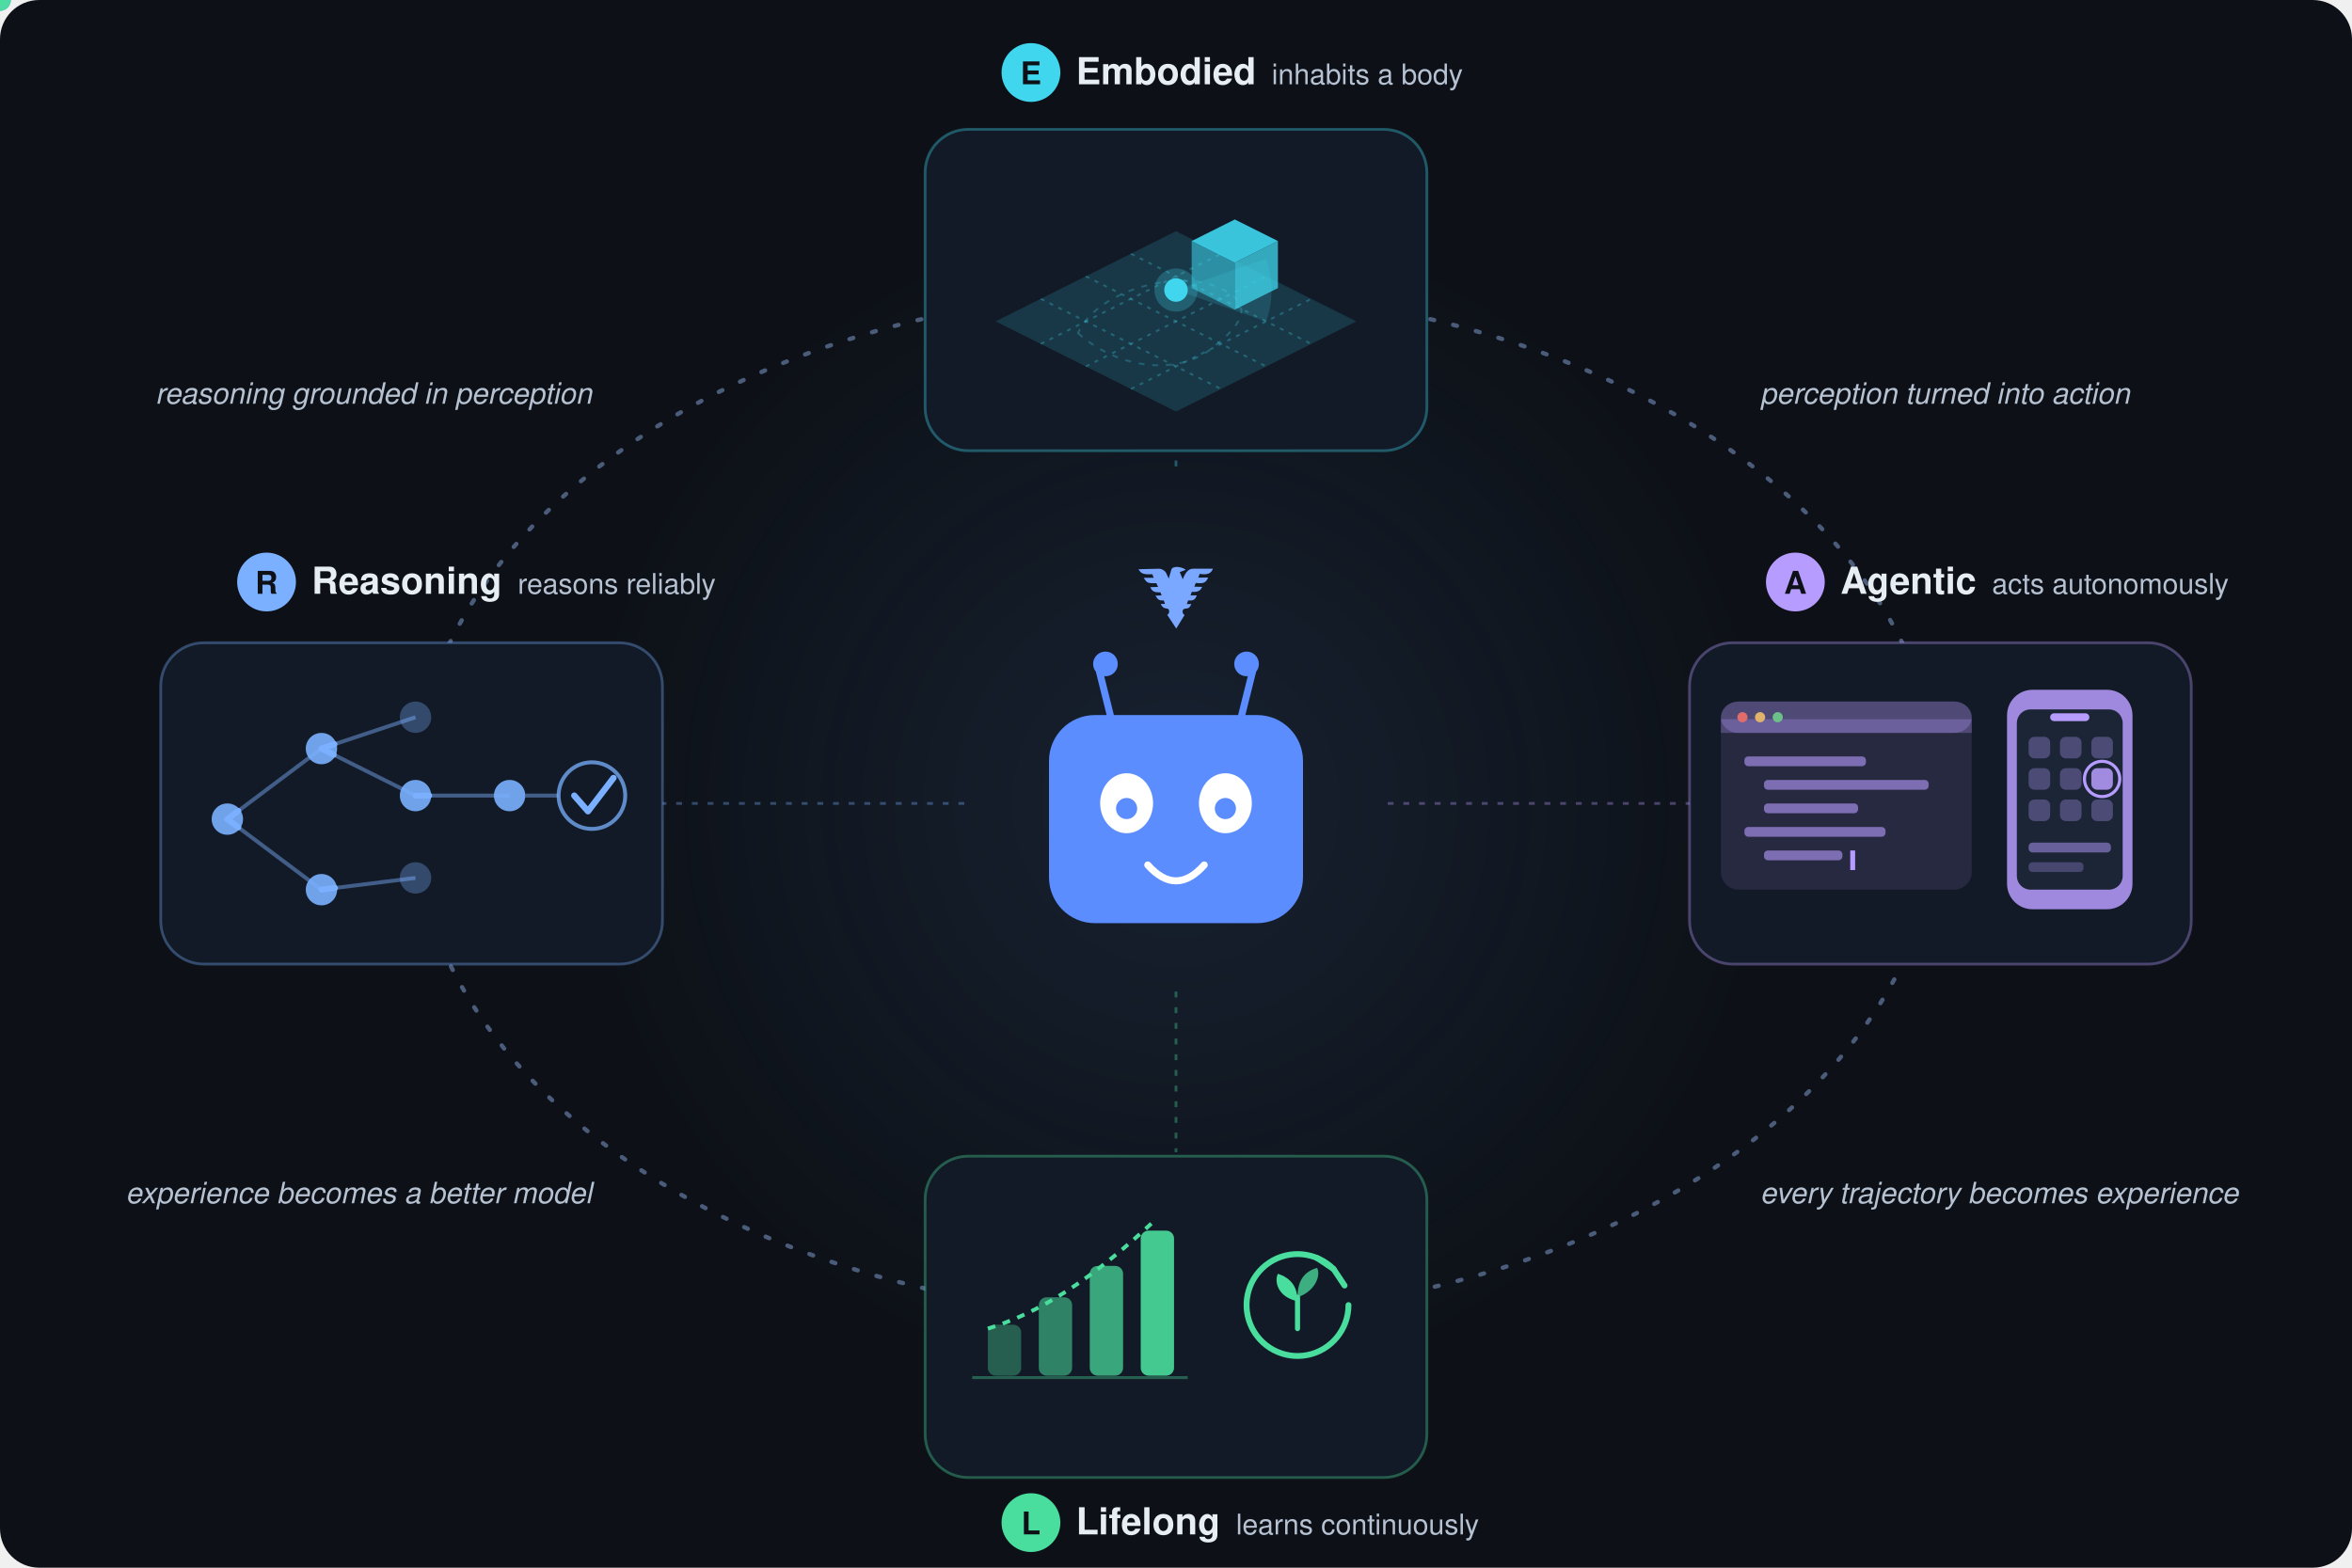
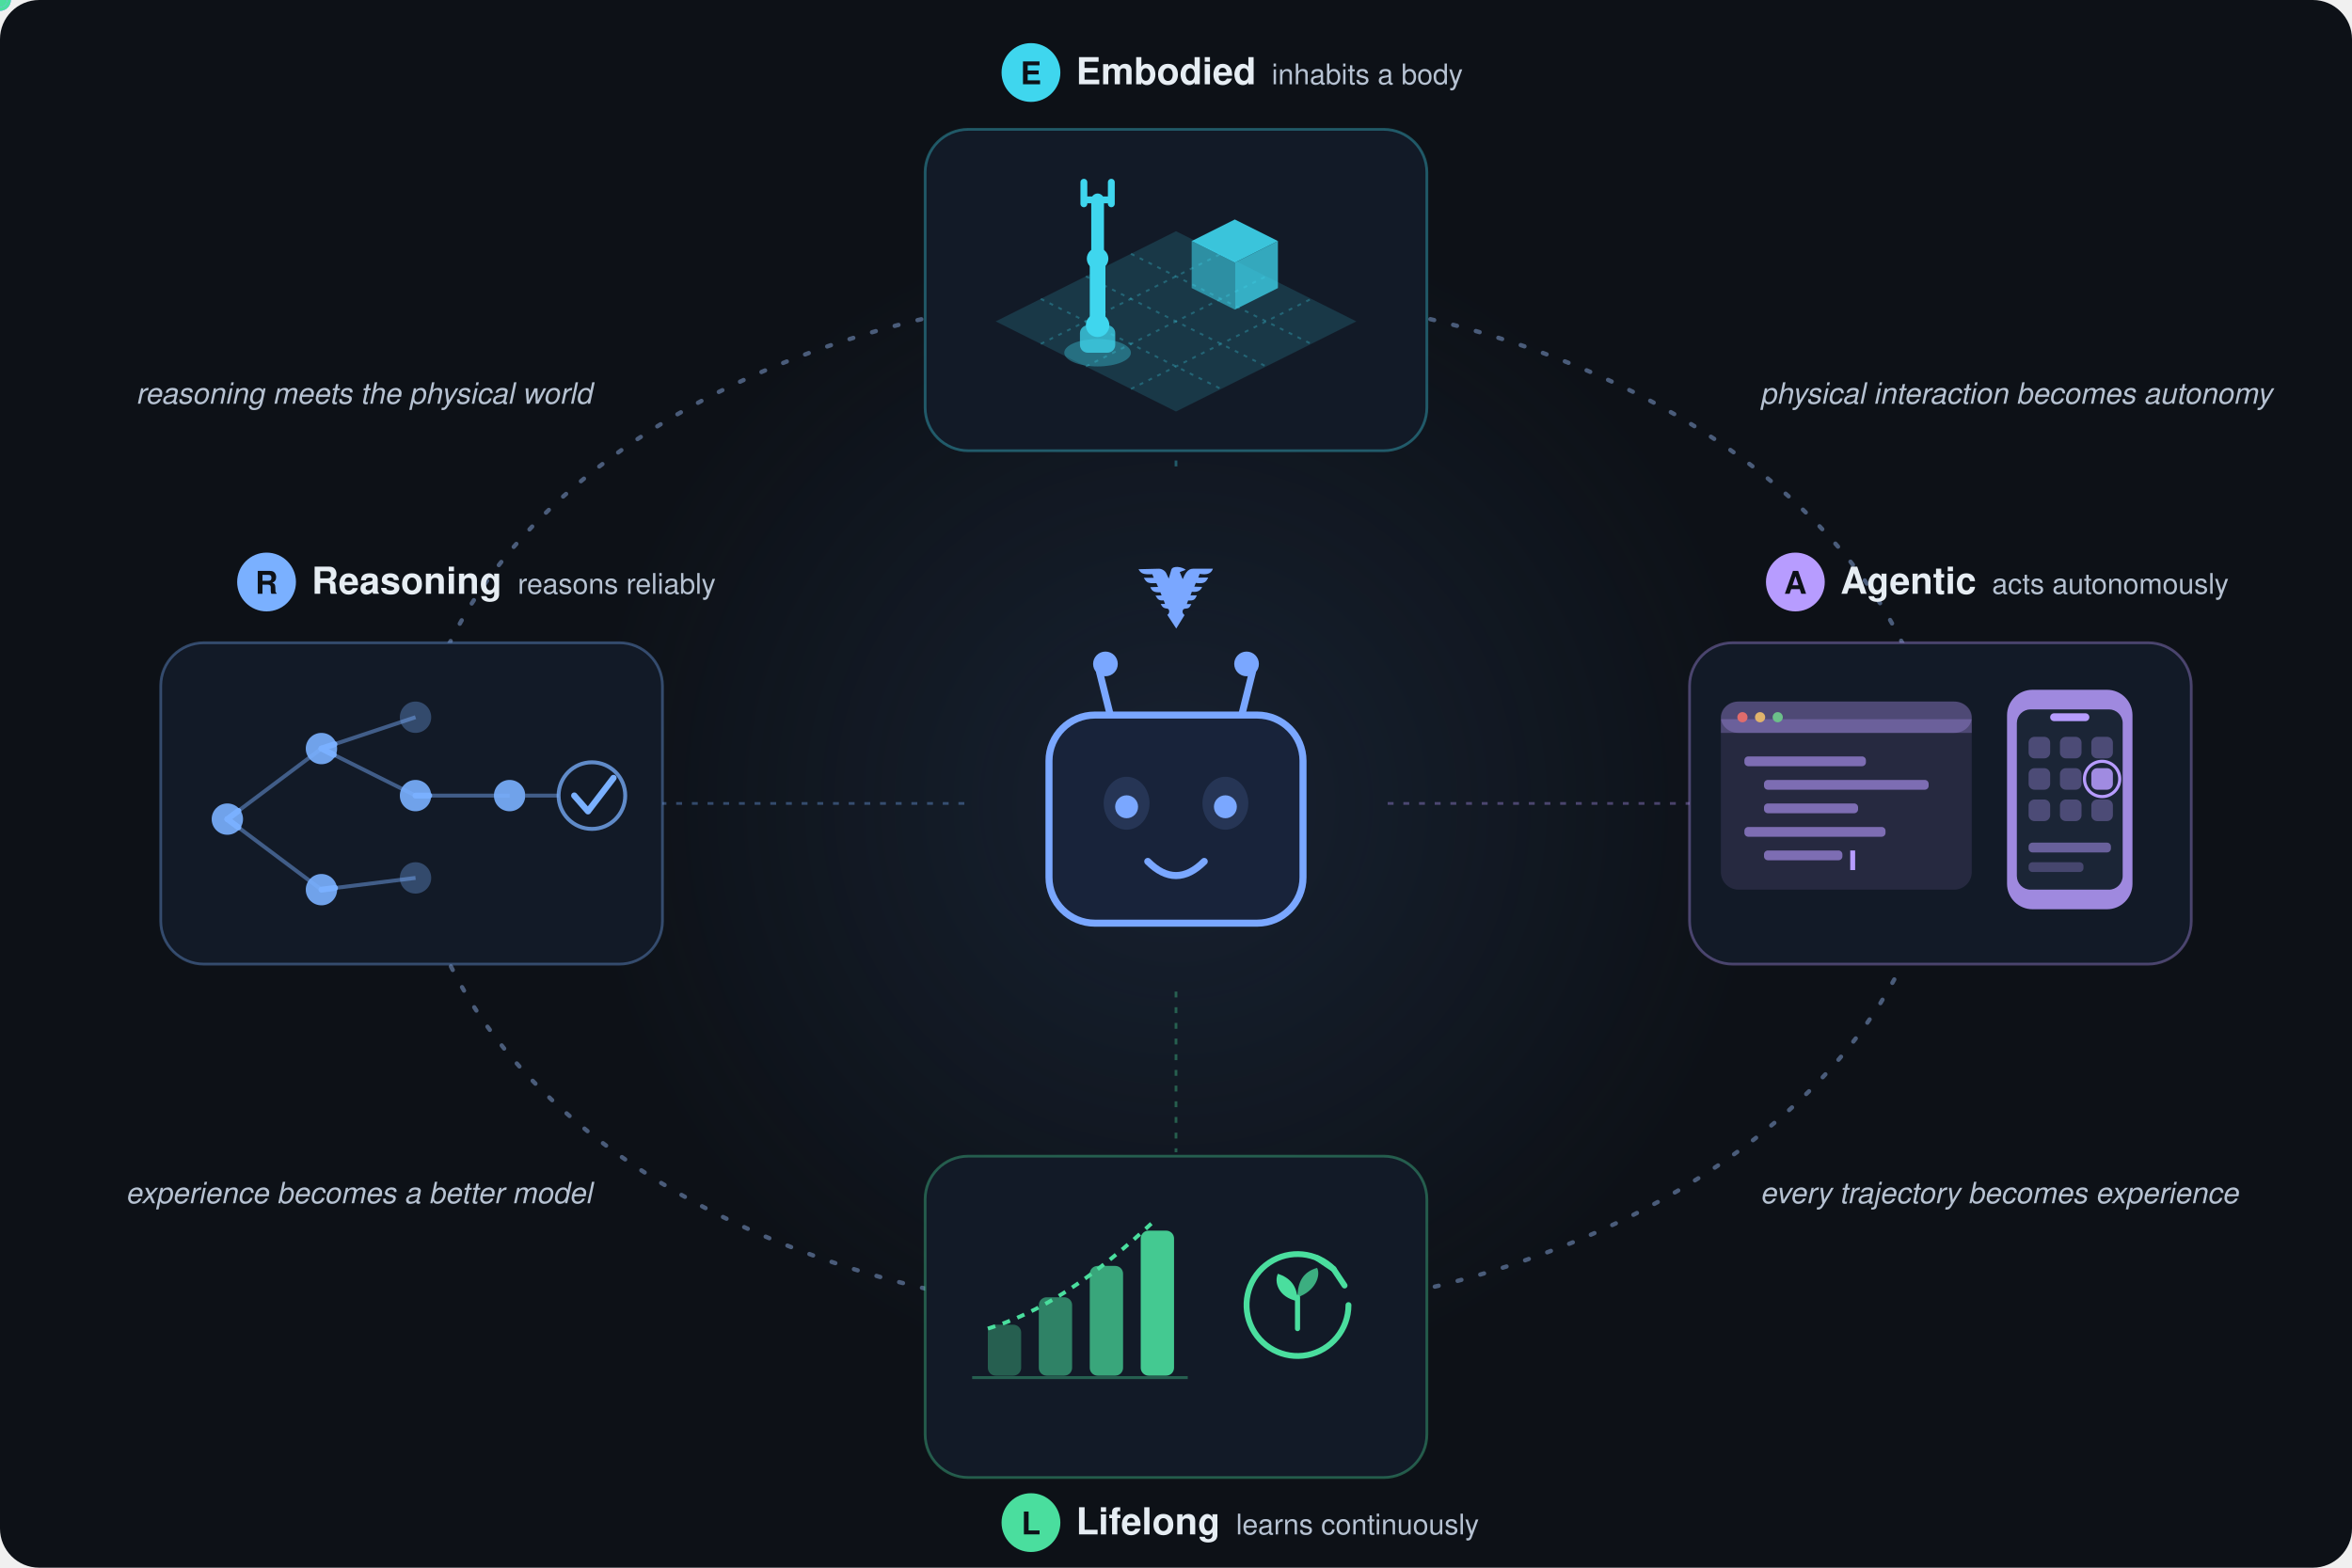
<svg xmlns="http://www.w3.org/2000/svg" width="1200" height="800" viewBox="0 0 1200 800" font-family="-apple-system, BlinkMacSystemFont, 'Segoe UI', 'Helvetica Neue', Helvetica, Arial, sans-serif">
  <style>
.halo{transform-box:fill-box;transform-origin:center;animation:halo 9s ease-in-out infinite}
@keyframes halo{0%,100%{transform:scale(1);opacity:1}50%{transform:scale(1.07);opacity:.8}}
.orbit{stroke-dasharray:2 10;animation:flow 14s linear infinite}
@keyframes flow{to{stroke-dashoffset:-240}}
.bot{transform-origin:220px 294px;animation:tilt 11s ease-in-out infinite}
@keyframes tilt{0%,100%{transform:rotate(0)}12%{transform:rotate(-8deg)}26%{transform:rotate(0)}40%{transform:rotate(4deg)}55%{transform:rotate(0)}70%{transform:rotate(7deg)}85%{transform:rotate(-3deg)}}
.tip{animation:tip 1.4s ease-in-out infinite}.tip2{animation-delay:.4s}
@keyframes tip{0%,100%{opacity:.5}50%{opacity:1}}
.blink{transform-box:fill-box;transform-origin:center;animation:blink 4s ease-in-out infinite}
@keyframes blink{0%,92%,100%{transform:scaleY(1)}95%,97%{transform:scaleY(.15)}}
.zone{transform-box:fill-box;transform-origin:center;animation:breathe 4s ease-in-out infinite}
@keyframes breathe{0%,100%{transform:scale(1)}50%{transform:scale(1.025)}}
.r-node{transform-box:fill-box;transform-origin:center;opacity:.9;animation:node 4.2s ease-in-out infinite}
.r-dead{opacity:.32;animation-name:dead}
@keyframes node{0%,12%,40%,100%{transform:scale(1)}24%{transform:scale(1.45)}}
@keyframes dead{0%,12%,100%{transform:scale(1);opacity:.32}24%{transform:scale(1.3);opacity:.7}}
.r-edge{stroke-width:2;stroke-opacity:.45}
.r-sig{stroke-width:3;stroke-dasharray:7 60;animation:sig 4.2s linear infinite}
@keyframes sig{from{stroke-dashoffset:67}to{stroke-dashoffset:0}}
.r-goal{transform-box:fill-box;transform-origin:center;opacity:.75;animation:goal 4.2s ease-out infinite}
@keyframes goal{0%,60%,100%{transform:scale(1);opacity:.75}72%{transform:scale(1.25);opacity:.25}}
.r-check{transform-box:fill-box;transform-origin:center;animation:check 4.2s ease-out infinite}
@keyframes check{0%,58%,100%{transform:scale(1)}66%{transform:scale(1.25)}}
.e-cube{animation:float 3.2s ease-in-out infinite}
@keyframes float{0%,100%{transform:translateY(0)}50%{transform:translateY(-7px)}}
.e-cone{transform-origin:0 0;animation:sweep 3s ease-in-out infinite}
@keyframes sweep{0%,100%{transform:rotate(-14deg)}50%{transform:rotate(14deg)}}
.e-halo{transform-box:fill-box;transform-origin:center;animation:pulse 2.2s ease-in-out infinite}
@keyframes pulse{0%,100%{transform:scale(1);opacity:.4}50%{transform:scale(1.6);opacity:.08}}
.a-line{transform-box:fill-box;transform-origin:left center;animation:type 4.5s ease-out infinite}
@keyframes type{0%,4%{transform:scaleX(0)}20%,85%{transform:scaleX(1)}100%{transform:scaleX(0)}}
.a-cursor{animation:cur 1s step-end infinite}
@keyframes cur{0%,50%{opacity:1}51%,100%{opacity:0}}
.a-app{animation:app 2.4s ease-in-out infinite}
@keyframes app{0%,100%{fill-opacity:.85}50%{fill-opacity:.45}}
.a-tap{transform-box:fill-box;transform-origin:center;animation:tap 2.4s ease-out infinite}
@keyframes tap{0%{transform:scale(.3);opacity:.9}60%,100%{transform:scale(1.9);opacity:0}}
.l-bar{transform-box:fill-box;transform-origin:center bottom;animation:grow 4.8s ease-out infinite}
@keyframes grow{0%,4%{transform:scaleY(.12)}26%,86%{transform:scaleY(1)}100%{transform:scaleY(.12)}}
.l-trend{stroke-dashoffset:0;animation:trend 2.4s linear infinite}
@keyframes trend{to{stroke-dashoffset:-16}}
.l-loop{transform-origin:0 0;animation:spin 6s linear infinite}
@keyframes spin{to{transform:rotate(360deg)}}
.l-sprout{transform-origin:0 12px;animation:sprout 4.8s ease-in-out infinite}
@keyframes sprout{0%,100%{transform:scale(.85)}50%{transform:scale(1.08)}}
@media (prefers-reduced-motion: reduce){*{animation:none!important}}
</style>
  <defs>
    <radialGradient id="glow">
      <stop offset="0" stop-color="#3B5B8C" stop-opacity="0.22" />
      <stop offset="1" stop-color="#3B5B8C" stop-opacity="0" />
    </radialGradient>
  </defs>
  <rect width="1200" height="800" rx="20" fill="#0D1117" />
  <circle class="halo" cx="600" cy="410" r="300" fill="url(#glow)" />
  <path class="orbit" d="M 210 410 A 390 262 0 1 1 990 410 A 390 262 0 1 1 210 410" fill="none" stroke="#4A5C7A" stroke-width="2.2" stroke-linecap="round" />
  <circle r="5.5" fill="#7AB0FF">
    <animateMotion dur="14s" begin="-1.75s" repeatCount="indefinite" path="M 210 410 A 390 262 0 1 1 990 410 A 390 262 0 1 1 210 410" />
  </circle>
  <circle r="5.5" fill="#3FD6EE">
    <animateMotion dur="14s" begin="-5.25s" repeatCount="indefinite" path="M 210 410 A 390 262 0 1 1 990 410 A 390 262 0 1 1 210 410" />
  </circle>
  <circle r="5.5" fill="#B79CFF">
    <animateMotion dur="14s" begin="-8.75s" repeatCount="indefinite" path="M 210 410 A 390 262 0 1 1 990 410 A 390 262 0 1 1 210 410" />
  </circle>
  <circle r="5.5" fill="#4ADE9E">
    <animateMotion dur="14s" begin="-12.25s" repeatCount="indefinite" path="M 210 410 A 390 262 0 1 1 990 410 A 390 262 0 1 1 210 410" />
  </circle>
-   <text x="302" y="206" text-anchor="end" font-size="15" font-style="italic" fill="#B6C2D2">reasoning grounded in perception</text>
-   <text x="898" y="206" text-anchor="start" font-size="15" font-style="italic" fill="#B6C2D2">perception turned into action</text>
+   <text x="302" y="206" text-anchor="end" font-size="15" font-style="italic" fill="#B6C2D2">reasoning meets the physical world</text>
+   <text x="898" y="206" text-anchor="start" font-size="15" font-style="italic" fill="#B6C2D2">physical interaction becomes autonomy</text>
  <text x="898" y="614" text-anchor="start" font-size="15" font-style="italic" fill="#B6C2D2">every trajectory becomes experience</text>
  <text x="302" y="614" text-anchor="end" font-size="15" font-style="italic" fill="#B6C2D2">experience becomes a better model</text>
  <path d="M 492 410 L 328 410" stroke="#7AB0FF" stroke-opacity="0.35" stroke-width="1.4" stroke-dasharray="3 5" fill="none" />
  <circle r="3.6" fill="#7AB0FF">
    <animateMotion dur="3s" repeatCount="indefinite" path="M 492 410 L 328 410" />
  </circle>
  <circle r="3.6" fill="#7AB0FF" opacity="0.5">
    <animateMotion dur="3s" begin="-1.5s" repeatCount="indefinite" keyPoints="1;0" keyTimes="0;1" calcMode="linear" path="M 492 410 L 328 410" />
  </circle>
  <path d="M 600 238 L 600 232" stroke="#3FD6EE" stroke-opacity="0.35" stroke-width="1.4" stroke-dasharray="3 5" fill="none" />
  <circle r="3.6" fill="#3FD6EE">
    <animateMotion dur="3s" repeatCount="indefinite" path="M 600 238 L 600 232" />
  </circle>
  <circle r="3.6" fill="#3FD6EE" opacity="0.5">
    <animateMotion dur="3s" begin="-1.5s" repeatCount="indefinite" keyPoints="1;0" keyTimes="0;1" calcMode="linear" path="M 600 238 L 600 232" />
  </circle>
  <path d="M 708 410 L 872 410" stroke="#B79CFF" stroke-opacity="0.35" stroke-width="1.4" stroke-dasharray="3 5" fill="none" />
  <circle r="3.6" fill="#B79CFF">
    <animateMotion dur="3s" repeatCount="indefinite" path="M 708 410 L 872 410" />
  </circle>
  <circle r="3.6" fill="#B79CFF" opacity="0.5">
    <animateMotion dur="3s" begin="-1.5s" repeatCount="indefinite" keyPoints="1;0" keyTimes="0;1" calcMode="linear" path="M 708 410 L 872 410" />
  </circle>
  <path d="M 600 506 L 600 588" stroke="#4ADE9E" stroke-opacity="0.35" stroke-width="1.4" stroke-dasharray="3 5" fill="none" />
  <circle r="3.6" fill="#4ADE9E">
    <animateMotion dur="3s" repeatCount="indefinite" path="M 600 506 L 600 588" />
  </circle>
  <circle r="3.6" fill="#4ADE9E" opacity="0.5">
    <animateMotion dur="3s" begin="-1.5s" repeatCount="indefinite" keyPoints="1;0" keyTimes="0;1" calcMode="linear" path="M 600 506 L 600 588" />
  </circle>
  <rect x="82" y="328" width="256" height="164" rx="22" fill="#121A27" stroke="#7AB0FF" stroke-opacity="0.35" stroke-width="1.4" />
  <g transform="translate(210,410)">
    <g class="zone">
      <line class="r-edge" x1="-94" y1="8" x2="-46" y2="-28" stroke="#7AB0FF" />
      <line class="r-sig" style="animation-delay:-0.00s" x1="-94" y1="8" x2="-46" y2="-28" stroke="#7AB0FF" stroke-linecap="round" />
      <line class="r-edge" x1="-94" y1="8" x2="-46" y2="44" stroke="#7AB0FF" />
      <line class="r-sig" style="animation-delay:-0.35s" x1="-94" y1="8" x2="-46" y2="44" stroke="#7AB0FF" stroke-linecap="round" />
      <line class="r-edge" x1="-46" y1="-28" x2="2" y2="-44" stroke="#7AB0FF" />
      <line class="r-sig" style="animation-delay:-0.70s" x1="-46" y1="-28" x2="2" y2="-44" stroke="#7AB0FF" stroke-linecap="round" />
      <line class="r-edge" x1="-46" y1="-28" x2="2" y2="-4" stroke="#7AB0FF" />
      <line class="r-sig" style="animation-delay:-1.05s" x1="-46" y1="-28" x2="2" y2="-4" stroke="#7AB0FF" stroke-linecap="round" />
      <line class="r-edge" x1="-46" y1="44" x2="2" y2="38" stroke="#7AB0FF" />
      <line class="r-sig" style="animation-delay:-1.40s" x1="-46" y1="44" x2="2" y2="38" stroke="#7AB0FF" stroke-linecap="round" />
      <line class="r-edge" x1="2" y1="-4" x2="50" y2="-4" stroke="#7AB0FF" />
      <line class="r-sig" style="animation-delay:-1.75s" x1="2" y1="-4" x2="50" y2="-4" stroke="#7AB0FF" stroke-linecap="round" />
      <circle class="r-node" style="animation-delay:0.00s" cx="-94" cy="8" r="8" fill="#7AB0FF" />
      <circle class="r-node" style="animation-delay:0.35s" cx="-46" cy="-28" r="8" fill="#7AB0FF" />
      <circle class="r-node" style="animation-delay:0.70s" cx="-46" cy="44" r="8" fill="#7AB0FF" />
      <circle class="r-node r-dead" style="animation-delay:1.05s" cx="2" cy="-44" r="8" fill="#7AB0FF" />
      <circle class="r-node" style="animation-delay:1.40s" cx="2" cy="-4" r="8" fill="#7AB0FF" />
      <circle class="r-node r-dead" style="animation-delay:1.75s" cx="2" cy="38" r="8" fill="#7AB0FF" />
      <circle class="r-node" style="animation-delay:2.10s" cx="50" cy="-4" r="8" fill="#7AB0FF" />
      <line class="r-edge" x1="58" y1="-4" x2="75" y2="-4" stroke="#7AB0FF" />
      <circle class="r-goal" cx="92" cy="-4" r="17" fill="none" stroke="#7AB0FF" stroke-width="2" />
      <path class="r-check" d="M 83 -4 L 90 4 L 103 -13" fill="none" stroke="#7AB0FF" stroke-width="3.2" stroke-linecap="round" stroke-linejoin="round" />
    </g>
  </g>
  <circle cx="136" cy="297" r="15" fill="#7AB0FF" />
  <text x="136" y="303" text-anchor="middle" font-size="16" font-weight="800" fill="#0D1117">R</text>
  <text x="159" y="303" font-size="19" font-weight="750" fill="#E6EDF3">Reasoning<tspan font-size="14.5" font-weight="400" fill="#B6C2D2" dx="8">reasons reliably</tspan>
  </text>
  <rect x="472" y="66" width="256" height="164" rx="22" fill="#121A27" stroke="#3FD6EE" stroke-opacity="0.35" stroke-width="1.4" />
  <g transform="translate(600,148)">
    <g class="zone">
      <polygon points="0,-30 92,16 0,62 -92,16" fill="#3FD6EE" fill-opacity="0.16" />
      <line x1="-69.0" y1="4.5" x2="23.0" y2="50.5" stroke="#3FD6EE" stroke-opacity="0.28" stroke-dasharray="2 3" />
      <line x1="-69.0" y1="27.5" x2="23.0" y2="-18.5" stroke="#3FD6EE" stroke-opacity="0.28" stroke-dasharray="2 3" />
      <line x1="-46.0" y1="-7.0" x2="46.0" y2="39.0" stroke="#3FD6EE" stroke-opacity="0.28" stroke-dasharray="2 3" />
      <line x1="-46.0" y1="39.0" x2="46.0" y2="-7.0" stroke="#3FD6EE" stroke-opacity="0.28" stroke-dasharray="2 3" />
      <line x1="-23.0" y1="-18.5" x2="69.0" y2="27.5" stroke="#3FD6EE" stroke-opacity="0.28" stroke-dasharray="2 3" />
      <line x1="-23.0" y1="50.5" x2="69.0" y2="4.5" stroke="#3FD6EE" stroke-opacity="0.28" stroke-dasharray="2 3" />
      <g class="e-cube">
        <polygon points="30,-36 52,-25 30,-14 8,-25" fill="#3FD6EE" fill-opacity="0.9" />
        <polygon points="8,-25 30,-14 30,10 8,-1" fill="#3FD6EE" fill-opacity="0.55" />
        <polygon points="30,-14 52,-25 52,-1 30,10" fill="#3FD6EE" fill-opacity="0.75" />
      </g>
-       <path d="M -50 22 C -30 40, 0 44, 18 30 S 40 6, 20 -2 S -40 0, -50 22 Z" fill="none" stroke="#3FD6EE" stroke-opacity="0.25" stroke-dasharray="3 4" />
-       <g>
-         <path class="e-cone" d="M 0 0 L 46 -16 A 48 48 0 0 1 46 16 Z" fill="#3FD6EE" fill-opacity="0.16" />
-         <circle r="11" fill="#3FD6EE" fill-opacity="0.25" class="e-halo" />
-         <circle r="6" fill="#3FD6EE" />
-         <animateMotion dur="7s" repeatCount="indefinite" rotate="auto" path="M -50 22 C -30 40, 0 44, 18 30 S 40 6, 20 -2 S -40 0, -50 22 Z" />
+       <g transform="translate(-40,30)">
+         <ellipse cx="0" cy="2" rx="17" ry="7" fill="#3FD6EE" fill-opacity="0.35" />
+         <rect x="-9" y="-12" width="18" height="14" rx="4" fill="#3FD6EE" fill-opacity="0.75" />
+         <g>
+           <animateTransform attributeName="transform" type="rotate" values="-24 0 -12;24 0 -12;-24 0 -12" keyTimes="0;0.5;1" calcMode="spline" keySplines=".45 0 .55 1;.45 0 .55 1" dur="4s" repeatCount="indefinite" />
+           <line x1="0" y1="-12" x2="0" y2="-46" stroke="#3FD6EE" stroke-width="8" stroke-linecap="round" />
+           <circle cx="0" cy="-12" r="6" fill="#3FD6EE" />
+           <g>
+             <animateTransform attributeName="transform" type="rotate" values="28 0 -46;80 0 -46;28 0 -46" keyTimes="0;0.5;1" calcMode="spline" keySplines=".45 0 .55 1;.45 0 .55 1" dur="4s" repeatCount="indefinite" />
+             <line x1="0" y1="-46" x2="0" y2="-76" stroke="#3FD6EE" stroke-width="6.5" stroke-linecap="round" />
+             <circle cx="0" cy="-46" r="5.5" fill="#3FD6EE" />
+             <path d="M -7 -74 L -7 -85 M 7 -74 L 7 -85 M -7 -76 L 7 -76" stroke="#3FD6EE" stroke-width="3.5" stroke-linecap="round" fill="none" />
+           </g>
+         </g>
      </g>
    </g>
  </g>
  <circle cx="526" cy="37" r="15" fill="#3FD6EE" />
  <text x="526" y="43" text-anchor="middle" font-size="16" font-weight="800" fill="#0D1117">E</text>
  <text x="549" y="43" font-size="19" font-weight="750" fill="#E6EDF3">Embodied<tspan font-size="14.5" font-weight="400" fill="#B6C2D2" dx="8">inhabits a body</tspan>
  </text>
  <rect x="862" y="328" width="256" height="164" rx="22" fill="#121A27" stroke="#B79CFF" stroke-opacity="0.35" stroke-width="1.4" />
  <g transform="translate(990,410)">
    <g class="zone">
      <g transform="translate(-112,-52)">
        <rect width="128" height="96" rx="9" fill="#B79CFF" fill-opacity="0.12" />
        <rect width="128" height="16" rx="9" fill="#B79CFF" fill-opacity="0.28" />
        <rect y="9" width="128" height="7" fill="#B79CFF" fill-opacity="0.28" />
        <circle cx="11" cy="8" r="2.6" fill="#e06c6c" />
        <circle cx="20" cy="8" r="2.6" fill="#e0b36c" />
        <circle cx="29" cy="8" r="2.6" fill="#6cc08a" />
        <rect class="a-line" style="animation-delay:0.00s" x="12" y="28" width="62" height="5" rx="2" fill="#B79CFF" fill-opacity="0.6" />
        <rect class="a-line" style="animation-delay:0.45s" x="22" y="40" width="84" height="5" rx="2" fill="#B79CFF" fill-opacity="0.6" />
        <rect class="a-line" style="animation-delay:0.90s" x="22" y="52" width="48" height="5" rx="2" fill="#B79CFF" fill-opacity="0.6" />
        <rect class="a-line" style="animation-delay:1.35s" x="12" y="64" width="72" height="5" rx="2" fill="#B79CFF" fill-opacity="0.6" />
        <rect class="a-line" style="animation-delay:1.80s" x="22" y="76" width="40" height="5" rx="2" fill="#B79CFF" fill-opacity="0.6" />
        <rect class="a-cursor" x="66" y="76" width="2.5" height="10" fill="#B79CFF" />
      </g>
      <g transform="translate(34,-58)">
        <rect width="64" height="112" rx="13" fill="#B79CFF" fill-opacity="0.85" />
        <rect x="5" y="10" width="54" height="92" rx="7" fill="#1B2536" />
        <rect x="22" y="12" width="20" height="4" rx="2" fill="#B79CFF" />
        <rect class="app" x="11" y="24" width="11" height="11" rx="3" fill="#B79CFF" fill-opacity="0.32" />
        <rect class="app" x="27" y="24" width="11" height="11" rx="3" fill="#B79CFF" fill-opacity="0.32" />
        <rect class="app" x="43" y="24" width="11" height="11" rx="3" fill="#B79CFF" fill-opacity="0.32" />
        <rect class="app" x="11" y="40" width="11" height="11" rx="3" fill="#B79CFF" fill-opacity="0.32" />
        <rect class="app" x="27" y="40" width="11" height="11" rx="3" fill="#B79CFF" fill-opacity="0.32" />
        <rect class="app a-app" x="43" y="40" width="11" height="11" rx="3" fill="#B79CFF" fill-opacity="0.85" />
        <rect class="app" x="11" y="56" width="11" height="11" rx="3" fill="#B79CFF" fill-opacity="0.32" />
        <rect class="app" x="27" y="56" width="11" height="11" rx="3" fill="#B79CFF" fill-opacity="0.32" />
        <rect class="app" x="43" y="56" width="11" height="11" rx="3" fill="#B79CFF" fill-opacity="0.32" />
        <circle class="a-tap" cx="48.5" cy="45.5" r="9" fill="none" stroke="#B79CFF" stroke-width="1.6" />
        <rect x="11" y="78" width="42" height="5" rx="2" fill="#B79CFF" fill-opacity="0.5" />
        <rect x="11" y="88" width="28" height="5" rx="2" fill="#B79CFF" fill-opacity="0.28" />
      </g>
    </g>
  </g>
  <circle cx="916" cy="297" r="15" fill="#B79CFF" />
  <text x="916" y="303" text-anchor="middle" font-size="16" font-weight="800" fill="#0D1117">A</text>
  <text x="939" y="303" font-size="19" font-weight="750" fill="#E6EDF3">Agentic<tspan font-size="14.5" font-weight="400" fill="#B6C2D2" dx="8">acts autonomously</tspan>
  </text>
  <rect x="472" y="590" width="256" height="164" rx="22" fill="#121A27" stroke="#4ADE9E" stroke-opacity="0.35" stroke-width="1.4" />
  <g transform="translate(600,672)">
    <g class="zone">
      <rect class="l-bar" style="animation-delay:0.00s" x="-96" y="4" width="17" height="26" rx="4" fill="#4ADE9E" fill-opacity="0.35" />
      <rect class="l-bar" style="animation-delay:0.40s" x="-70" y="-10" width="17" height="40" rx="4" fill="#4ADE9E" fill-opacity="0.53" />
      <rect class="l-bar" style="animation-delay:0.80s" x="-44" y="-26" width="17" height="56" rx="4" fill="#4ADE9E" fill-opacity="0.71" />
      <rect class="l-bar" style="animation-delay:1.20s" x="-18" y="-44" width="17" height="74" rx="4" fill="#4ADE9E" fill-opacity="0.89" />
      <line x1="-104" y1="31" x2="6" y2="31" stroke="#4ADE9E" stroke-opacity="0.35" stroke-width="1.5" />
      <path d="M -96 6 C -70 -2, -44 -18, -10 -50" fill="none" stroke="#4ADE9E" stroke-width="2" stroke-dasharray="4 4" class="l-trend" />
      <g transform="translate(62,-6)">
        <g class="l-loop">
          <path d="M 26 0 A 26 26 0 1 1 18.4 -18.4" fill="none" stroke="#4ADE9E" stroke-width="3" stroke-linecap="round" />
          <path d="M 18.4 -18.4 L 10 -24 M 18.4 -18.4 L 24 -10" stroke="#4ADE9E" stroke-width="3" stroke-linecap="round" />
        </g>
        <g class="l-sprout">
          <path d="M 0 12 L 0 -4" stroke="#4ADE9E" stroke-width="2.6" stroke-linecap="round" />
          <path d="M 0 -2 C -10 -4, -12 -12, -10 -16 C -4 -14, 0 -10, 0 -2 Z" fill="#4ADE9E" />
          <path d="M 0 -4 C 9 -7, 12 -15, 10 -19 C 3 -17, 0 -12, 0 -4 Z" fill="#4ADE9E" fill-opacity="0.75" />
        </g>
      </g>
    </g>
  </g>
  <circle cx="526" cy="777" r="15" fill="#4ADE9E" />
  <text x="526" y="783" text-anchor="middle" font-size="16" font-weight="800" fill="#0D1117">L</text>
  <text x="549" y="783" font-size="19" font-weight="750" fill="#E6EDF3">Lifelong<tspan font-size="14.5" font-weight="400" fill="#B6C2D2" dx="8">learns continuously</tspan>
  </text>
  <g transform="translate(600,418)">
    <g transform="translate(-198.0,-264.6) scale(0.9)">
      <g class="bot">
        <g transform="translate(175, 118) scale(1.0225)">
          <path d="M44.147 66.457L39.167 58.858C40.697 58.071 40.507 55.615 39.197 55.411C37.739 55.183 36.578 55.113 35.554 52.82H37.927L37.198 50.831C34.484 51.069 33.93 50.315 32.643 48.195L36.034 48.079L35.348 46.348C31.653 46.52 30.678 45.614 29.756 43.508L34.061 43.357L33.129 41.298C28.72 41.421 27.787 41.297 26.17 38.315L31.647 38.288L30.875 36.327C25.883 36.542 24.636 36.054 23.223 33.557L34.444 33.273C36.079 33.232 37.946 34.346 38.634 35.83L39.983 38.741L41.403 33.841C42.135 31.316 47.652 32.232 49.428 33.912L46.091 35.119L47.724 39.095C48.907 36.326 50.357 33.272 53.476 33.272H64.484C63.637 35.704 61.593 36.917 57.148 36.13L56.367 38.189L61.856 38.172C60.543 41.235 59.085 41.62 55.002 41.156L54.149 43.215L58.519 43.357C57.678 45.298 56.157 46.458 52.783 46.054L52.073 48.059L55.553 48.043C54.555 50.482 53.911 51.026 50.74 50.884L50.013 52.872L52.519 52.881C51.466 55.004 51.154 55.256 48.905 55.455C47.568 55.574 46.972 57.714 48.752 58.983L44.147 66.457Z" fill="#7AA7FF" fill-rule="evenodd" />
        </g>
-         <rect x="178" y="208" width="4" height="32" rx="2" transform="rotate(-14 180 224)" fill="#5B8DFF" />
-         <rect x="258" y="208" width="4" height="32" rx="2" transform="rotate(14 260 224)" fill="#5B8DFF" />
-         <circle class="tip" cx="180" cy="206" r="7" fill="#5B8DFF" />
-         <circle class="tip tip2" cx="260" cy="206" r="7" fill="#5B8DFF" />
-         <rect x="148" y="235" width="144" height="118" rx="26" fill="#5B8DFF" />
-         <ellipse class="blink" cx="192" cy="285" rx="15" ry="17" fill="#ffffff" />
-         <ellipse class="blink" cx="248" cy="285" rx="15" ry="17" fill="#ffffff" />
-         <circle class="blink look" cx="192" cy="288" r="6" fill="#5B8DFF" />
-         <circle class="blink look" cx="248" cy="288" r="6" fill="#5B8DFF" />
-         <path d="M 204 320 Q 220 338 236 320" fill="none" stroke="#ffffff" stroke-width="4" stroke-linecap="round" />
+         <rect x="178" y="208" width="4" height="32" rx="2" transform="rotate(-14 180 224)" fill="#7AA7FF" />
+         <rect x="258" y="208" width="4" height="32" rx="2" transform="rotate(14 260 224)" fill="#7AA7FF" />
+         <circle class="tip" cx="180" cy="206" r="7" fill="#7AA7FF" />
+         <circle class="tip tip2" cx="260" cy="206" r="7" fill="#7AA7FF" />
+         <rect x="148" y="235" width="144" height="118" rx="26" fill="#18233A" stroke="#7AA7FF" stroke-width="4" />
+         <ellipse class="blink" cx="192" cy="285" rx="13" ry="15" fill="#7AA7FF" fill-opacity="0.14" />
+         <ellipse class="blink" cx="248" cy="285" rx="13" ry="15" fill="#7AA7FF" fill-opacity="0.14" />
+         <circle class="blink look" cx="192" cy="287" r="6.5" fill="#7AA7FF" />
+         <circle class="blink look" cx="248" cy="287" r="6.5" fill="#7AA7FF" />
+         <path d="M 204 318 Q 220 334 236 318" fill="none" stroke="#7AA7FF" stroke-width="4" stroke-linecap="round" />
      </g>
    </g>
  </g>
</svg>
